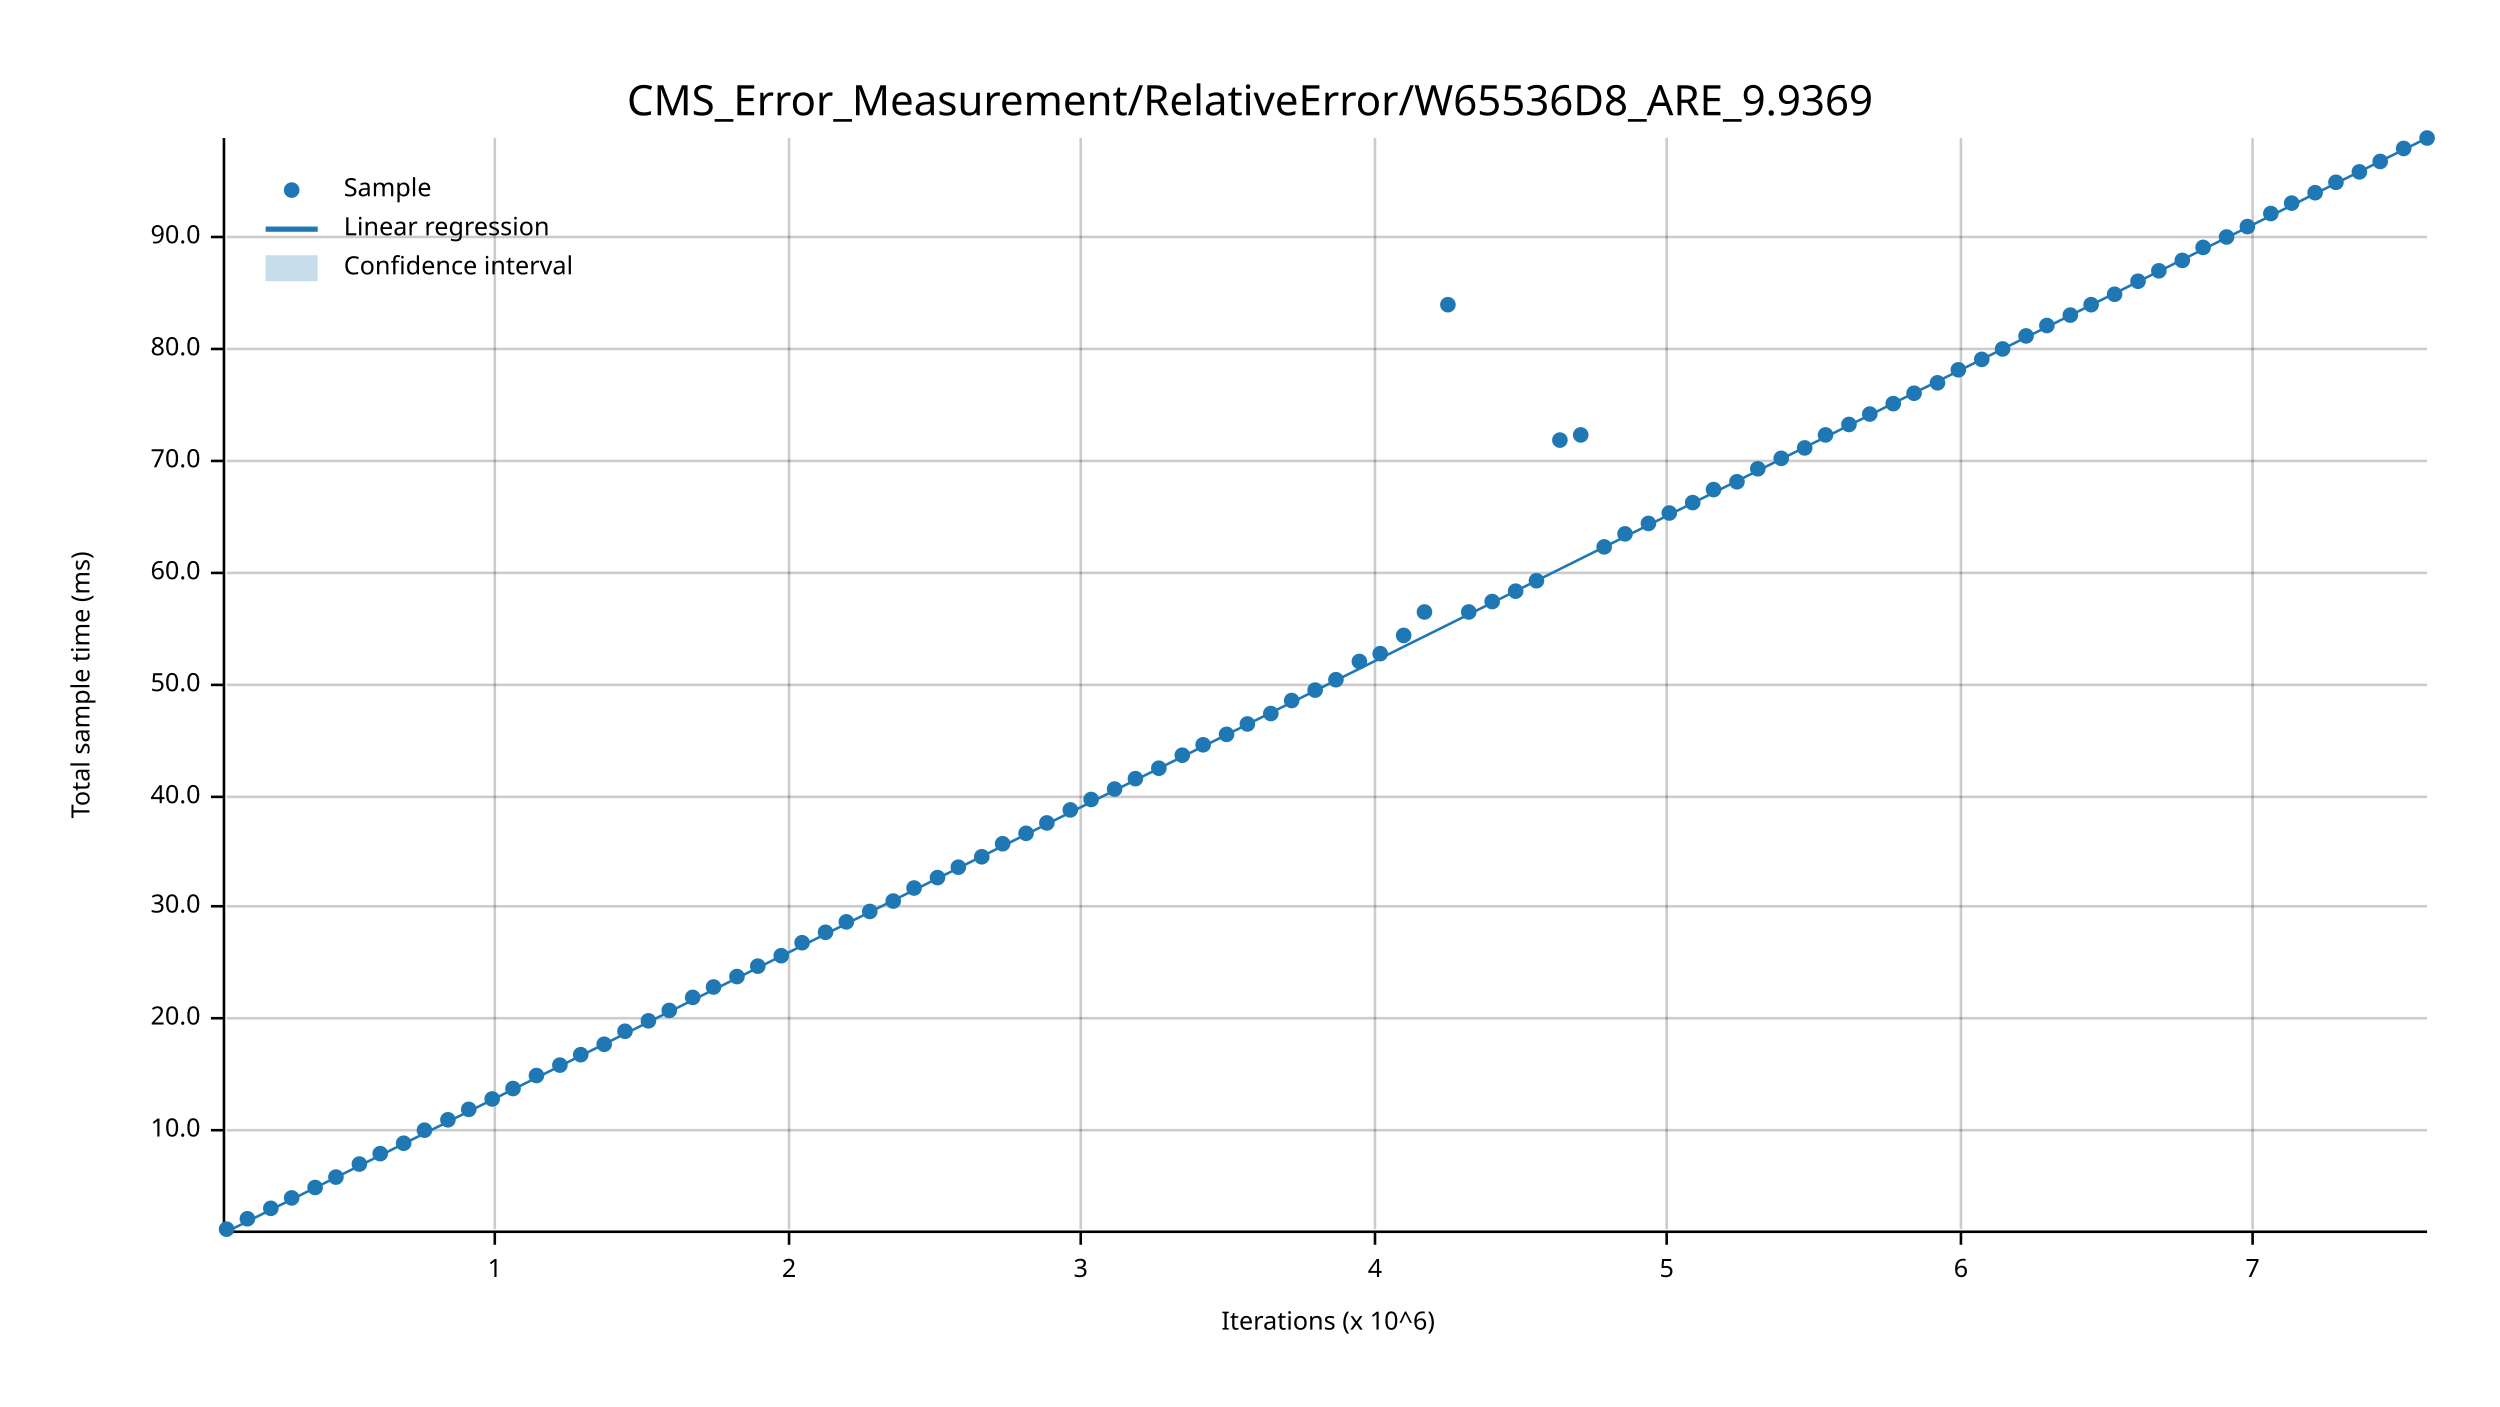
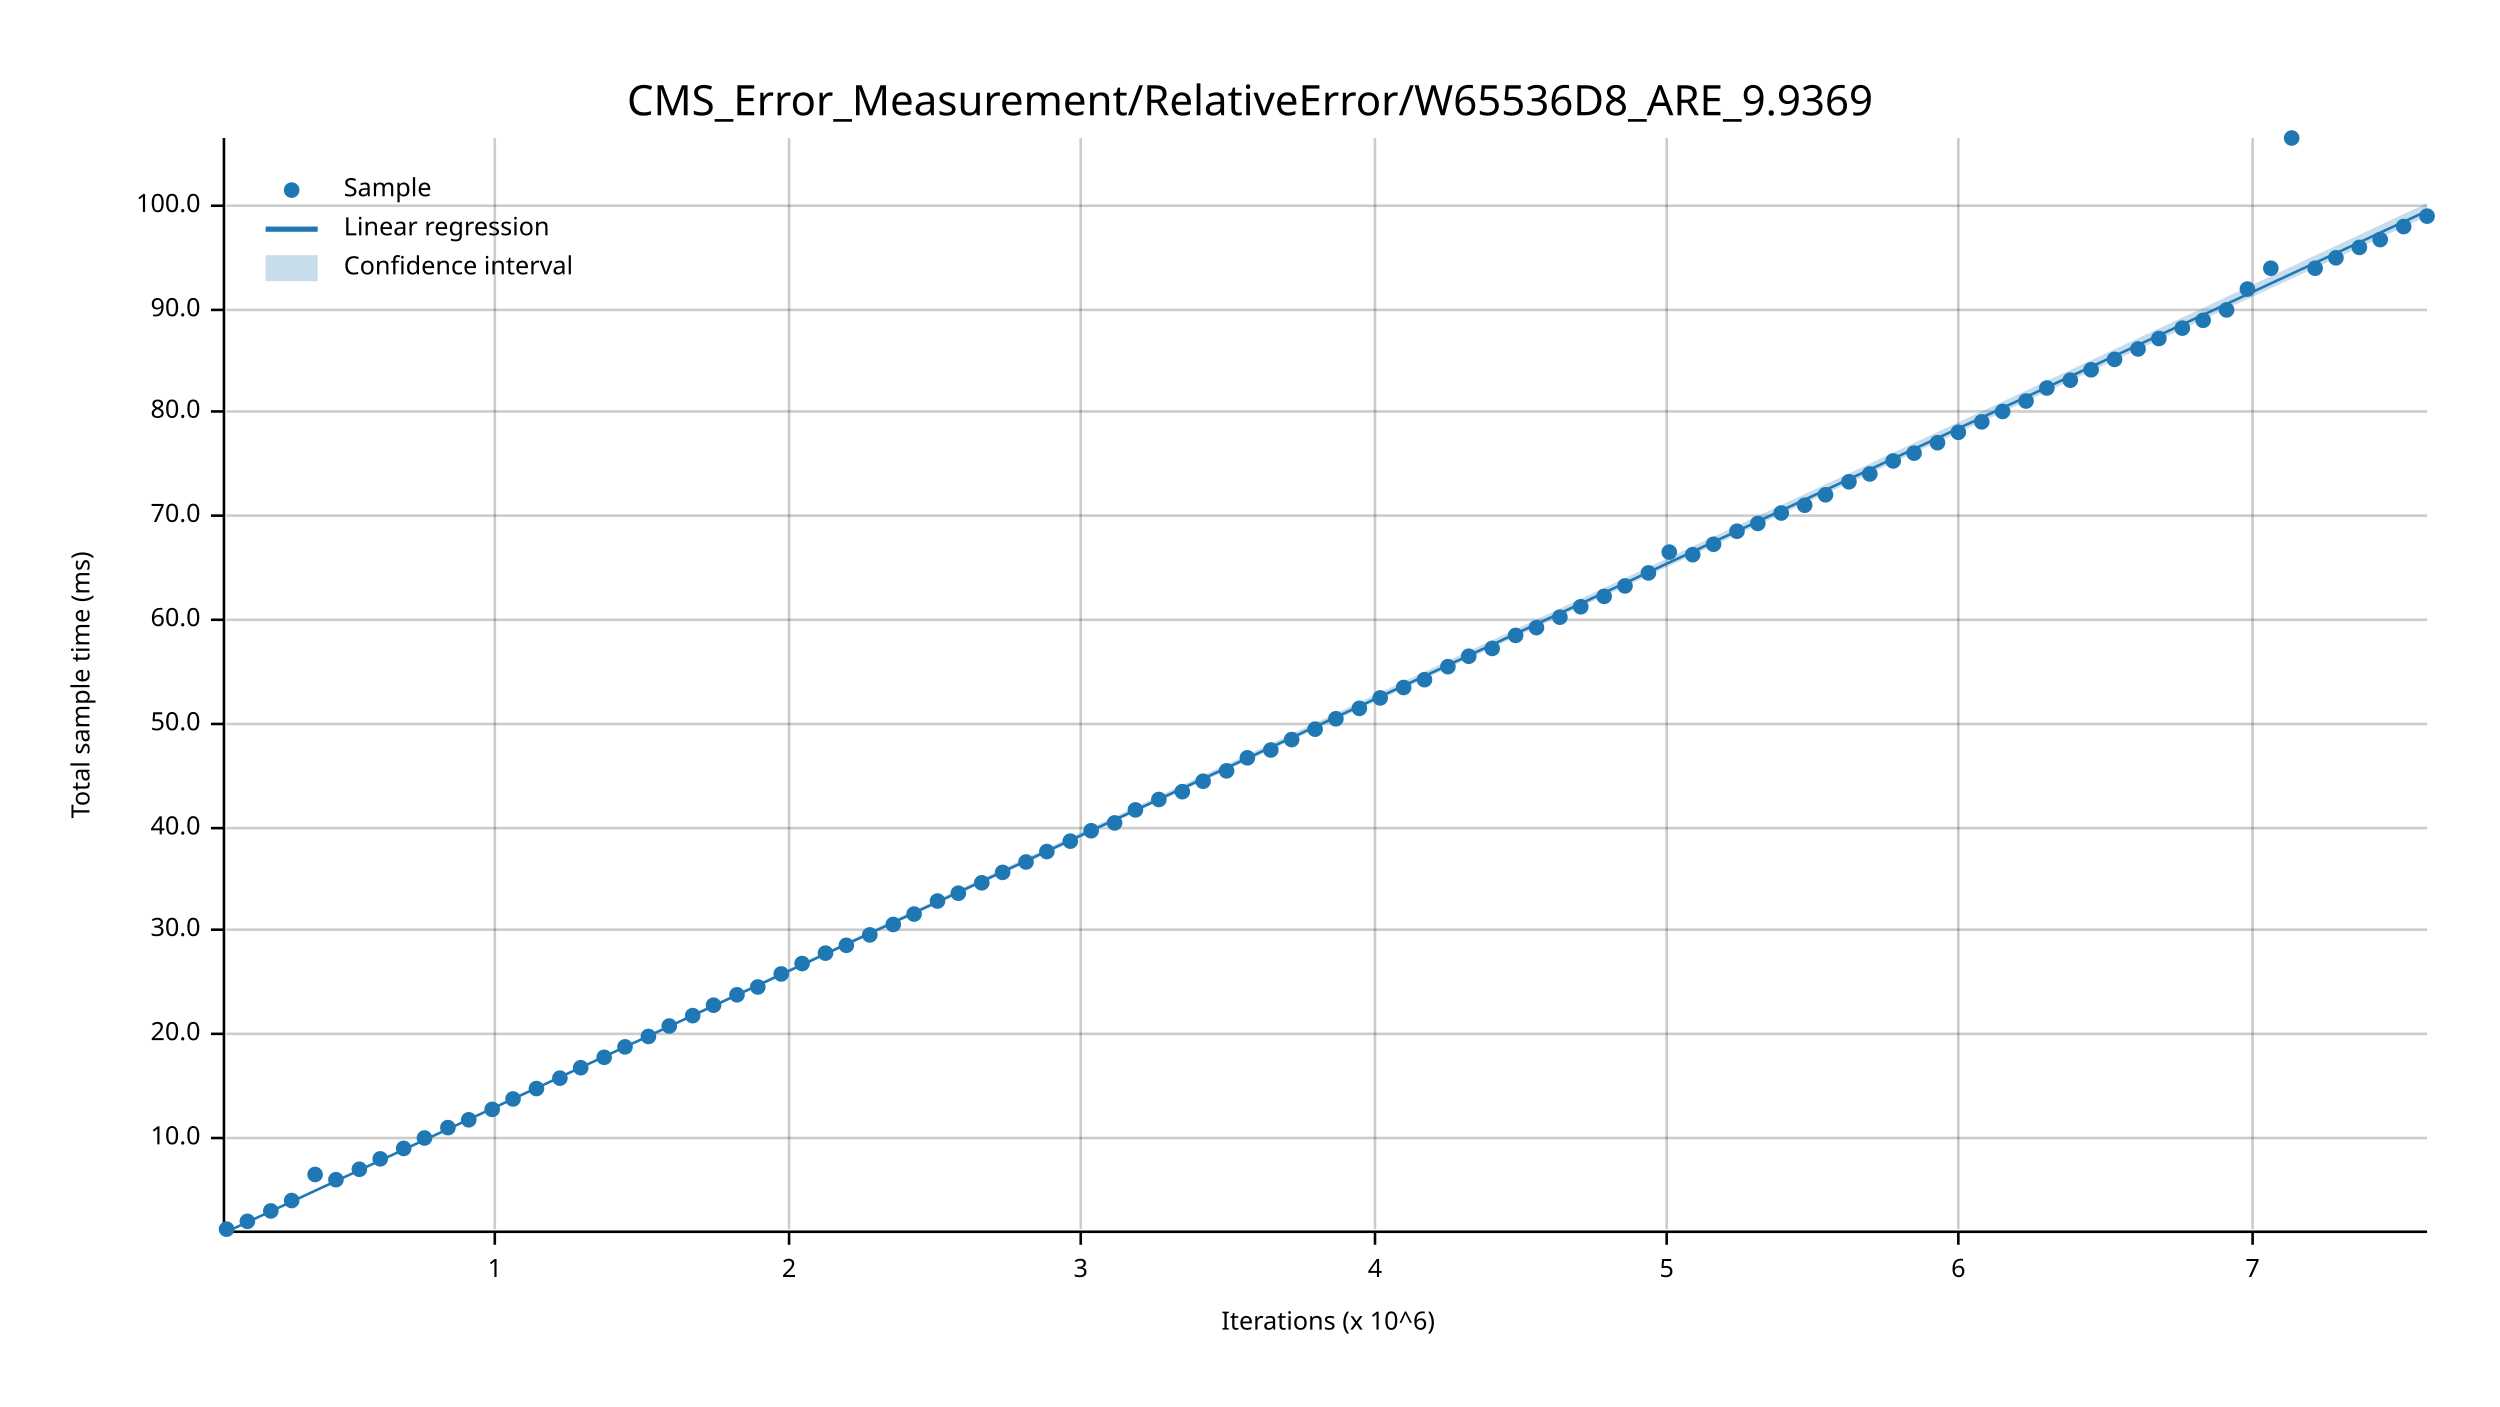
<svg xmlns="http://www.w3.org/2000/svg" width="960" height="540" viewBox="0 0 960 540">
  <text x="480" y="32" dy="0.76em" text-anchor="middle" font-family="sans-serif" font-size="16.129" opacity="1" fill="#000000">
CMS_Error_Measurement/RelativeError/W65536D8_ARE_9.9369
</text>
  <text x="27" y="263" dy="0.76em" text-anchor="middle" font-family="sans-serif" font-size="9.677" opacity="1" fill="#000000" transform="rotate(270, 27, 263)">
Total sample time (ms)
</text>
  <text x="510" y="513" dy="-0.5ex" text-anchor="middle" font-family="sans-serif" font-size="9.677" opacity="1" fill="#000000">
Iterations (x 10^6)
</text>
  <line opacity="0.2" stroke="#000000" stroke-width="1" x1="190" y1="472" x2="190" y2="53" />
  <line opacity="0.2" stroke="#000000" stroke-width="1" x1="303" y1="472" x2="303" y2="53" />
  <line opacity="0.2" stroke="#000000" stroke-width="1" x1="415" y1="472" x2="415" y2="53" />
  <line opacity="0.2" stroke="#000000" stroke-width="1" x1="528" y1="472" x2="528" y2="53" />
  <line opacity="0.2" stroke="#000000" stroke-width="1" x1="640" y1="472" x2="640" y2="53" />
-   <line opacity="0.2" stroke="#000000" stroke-width="1" x1="753" y1="472" x2="753" y2="53" />
+   <line opacity="0.2" stroke="#000000" stroke-width="1" x1="752" y1="472" x2="752" y2="53" />
  <line opacity="0.2" stroke="#000000" stroke-width="1" x1="865" y1="472" x2="865" y2="53" />
-   <line opacity="0.2" stroke="#000000" stroke-width="1" x1="87" y1="434" x2="932" y2="434" />
-   <line opacity="0.2" stroke="#000000" stroke-width="1" x1="87" y1="391" x2="932" y2="391" />
-   <line opacity="0.2" stroke="#000000" stroke-width="1" x1="87" y1="348" x2="932" y2="348" />
-   <line opacity="0.2" stroke="#000000" stroke-width="1" x1="87" y1="306" x2="932" y2="306" />
-   <line opacity="0.2" stroke="#000000" stroke-width="1" x1="87" y1="263" x2="932" y2="263" />
-   <line opacity="0.2" stroke="#000000" stroke-width="1" x1="87" y1="220" x2="932" y2="220" />
-   <line opacity="0.2" stroke="#000000" stroke-width="1" x1="87" y1="177" x2="932" y2="177" />
-   <line opacity="0.2" stroke="#000000" stroke-width="1" x1="87" y1="134" x2="932" y2="134" />
-   <line opacity="0.2" stroke="#000000" stroke-width="1" x1="87" y1="91" x2="932" y2="91" />
+   <line opacity="0.2" stroke="#000000" stroke-width="1" x1="87" y1="437" x2="932" y2="437" />
+   <line opacity="0.2" stroke="#000000" stroke-width="1" x1="87" y1="397" x2="932" y2="397" />
+   <line opacity="0.2" stroke="#000000" stroke-width="1" x1="87" y1="357" x2="932" y2="357" />
+   <line opacity="0.2" stroke="#000000" stroke-width="1" x1="87" y1="318" x2="932" y2="318" />
+   <line opacity="0.2" stroke="#000000" stroke-width="1" x1="87" y1="278" x2="932" y2="278" />
+   <line opacity="0.2" stroke="#000000" stroke-width="1" x1="87" y1="238" x2="932" y2="238" />
+   <line opacity="0.2" stroke="#000000" stroke-width="1" x1="87" y1="198" x2="932" y2="198" />
+   <line opacity="0.2" stroke="#000000" stroke-width="1" x1="87" y1="158" x2="932" y2="158" />
+   <line opacity="0.2" stroke="#000000" stroke-width="1" x1="87" y1="119" x2="932" y2="119" />
+   <line opacity="0.2" stroke="#000000" stroke-width="1" x1="87" y1="79" x2="932" y2="79" />
  <polyline fill="none" opacity="1" stroke="#000000" stroke-width="1" points="86,53 86,472 " />
-   <text x="77" y="434" dy="0.5ex" text-anchor="end" font-family="sans-serif" font-size="9.677" opacity="1" fill="#000000">
+   <text x="77" y="437" dy="0.5ex" text-anchor="end" font-family="sans-serif" font-size="9.677" opacity="1" fill="#000000">
10.0
</text>
-   <polyline fill="none" opacity="1" stroke="#000000" stroke-width="1" points="81,434 86,434 " />
-   <text x="77" y="391" dy="0.5ex" text-anchor="end" font-family="sans-serif" font-size="9.677" opacity="1" fill="#000000">
+   <polyline fill="none" opacity="1" stroke="#000000" stroke-width="1" points="81,437 86,437 " />
+   <text x="77" y="397" dy="0.5ex" text-anchor="end" font-family="sans-serif" font-size="9.677" opacity="1" fill="#000000">
20.0
</text>
-   <polyline fill="none" opacity="1" stroke="#000000" stroke-width="1" points="81,391 86,391 " />
-   <text x="77" y="348" dy="0.5ex" text-anchor="end" font-family="sans-serif" font-size="9.677" opacity="1" fill="#000000">
+   <polyline fill="none" opacity="1" stroke="#000000" stroke-width="1" points="81,397 86,397 " />
+   <text x="77" y="357" dy="0.5ex" text-anchor="end" font-family="sans-serif" font-size="9.677" opacity="1" fill="#000000">
30.0
</text>
-   <polyline fill="none" opacity="1" stroke="#000000" stroke-width="1" points="81,348 86,348 " />
-   <text x="77" y="306" dy="0.5ex" text-anchor="end" font-family="sans-serif" font-size="9.677" opacity="1" fill="#000000">
+   <polyline fill="none" opacity="1" stroke="#000000" stroke-width="1" points="81,357 86,357 " />
+   <text x="77" y="318" dy="0.5ex" text-anchor="end" font-family="sans-serif" font-size="9.677" opacity="1" fill="#000000">
40.0
</text>
-   <polyline fill="none" opacity="1" stroke="#000000" stroke-width="1" points="81,306 86,306 " />
-   <text x="77" y="263" dy="0.5ex" text-anchor="end" font-family="sans-serif" font-size="9.677" opacity="1" fill="#000000">
+   <polyline fill="none" opacity="1" stroke="#000000" stroke-width="1" points="81,318 86,318 " />
+   <text x="77" y="278" dy="0.5ex" text-anchor="end" font-family="sans-serif" font-size="9.677" opacity="1" fill="#000000">
50.0
</text>
-   <polyline fill="none" opacity="1" stroke="#000000" stroke-width="1" points="81,263 86,263 " />
-   <text x="77" y="220" dy="0.5ex" text-anchor="end" font-family="sans-serif" font-size="9.677" opacity="1" fill="#000000">
+   <polyline fill="none" opacity="1" stroke="#000000" stroke-width="1" points="81,278 86,278 " />
+   <text x="77" y="238" dy="0.5ex" text-anchor="end" font-family="sans-serif" font-size="9.677" opacity="1" fill="#000000">
60.0
</text>
-   <polyline fill="none" opacity="1" stroke="#000000" stroke-width="1" points="81,220 86,220 " />
-   <text x="77" y="177" dy="0.5ex" text-anchor="end" font-family="sans-serif" font-size="9.677" opacity="1" fill="#000000">
+   <polyline fill="none" opacity="1" stroke="#000000" stroke-width="1" points="81,238 86,238 " />
+   <text x="77" y="198" dy="0.5ex" text-anchor="end" font-family="sans-serif" font-size="9.677" opacity="1" fill="#000000">
70.0
</text>
-   <polyline fill="none" opacity="1" stroke="#000000" stroke-width="1" points="81,177 86,177 " />
-   <text x="77" y="134" dy="0.5ex" text-anchor="end" font-family="sans-serif" font-size="9.677" opacity="1" fill="#000000">
+   <polyline fill="none" opacity="1" stroke="#000000" stroke-width="1" points="81,198 86,198 " />
+   <text x="77" y="158" dy="0.5ex" text-anchor="end" font-family="sans-serif" font-size="9.677" opacity="1" fill="#000000">
80.0
</text>
-   <polyline fill="none" opacity="1" stroke="#000000" stroke-width="1" points="81,134 86,134 " />
-   <text x="77" y="91" dy="0.5ex" text-anchor="end" font-family="sans-serif" font-size="9.677" opacity="1" fill="#000000">
+   <polyline fill="none" opacity="1" stroke="#000000" stroke-width="1" points="81,158 86,158 " />
+   <text x="77" y="119" dy="0.5ex" text-anchor="end" font-family="sans-serif" font-size="9.677" opacity="1" fill="#000000">
90.0
</text>
-   <polyline fill="none" opacity="1" stroke="#000000" stroke-width="1" points="81,91 86,91 " />
+   <polyline fill="none" opacity="1" stroke="#000000" stroke-width="1" points="81,119 86,119 " />
+   <text x="77" y="79" dy="0.5ex" text-anchor="end" font-family="sans-serif" font-size="9.677" opacity="1" fill="#000000">
+ 100.0
+ </text>
+   <polyline fill="none" opacity="1" stroke="#000000" stroke-width="1" points="81,79 86,79 " />
  <polyline fill="none" opacity="1" stroke="#000000" stroke-width="1" points="87,473 932,473 " />
  <text x="190" y="483" dy="0.76em" text-anchor="middle" font-family="sans-serif" font-size="9.677" opacity="1" fill="#000000">
1
</text>
  <polyline fill="none" opacity="1" stroke="#000000" stroke-width="1" points="190,473 190,478 " />
  <text x="303" y="483" dy="0.76em" text-anchor="middle" font-family="sans-serif" font-size="9.677" opacity="1" fill="#000000">
2
</text>
  <polyline fill="none" opacity="1" stroke="#000000" stroke-width="1" points="303,473 303,478 " />
  <text x="415" y="483" dy="0.76em" text-anchor="middle" font-family="sans-serif" font-size="9.677" opacity="1" fill="#000000">
3
</text>
  <polyline fill="none" opacity="1" stroke="#000000" stroke-width="1" points="415,473 415,478 " />
  <text x="528" y="483" dy="0.76em" text-anchor="middle" font-family="sans-serif" font-size="9.677" opacity="1" fill="#000000">
4
</text>
  <polyline fill="none" opacity="1" stroke="#000000" stroke-width="1" points="528,473 528,478 " />
  <text x="640" y="483" dy="0.76em" text-anchor="middle" font-family="sans-serif" font-size="9.677" opacity="1" fill="#000000">
5
</text>
  <polyline fill="none" opacity="1" stroke="#000000" stroke-width="1" points="640,473 640,478 " />
-   <text x="753" y="483" dy="0.76em" text-anchor="middle" font-family="sans-serif" font-size="9.677" opacity="1" fill="#000000">
+   <text x="752" y="483" dy="0.76em" text-anchor="middle" font-family="sans-serif" font-size="9.677" opacity="1" fill="#000000">
6
</text>
-   <polyline fill="none" opacity="1" stroke="#000000" stroke-width="1" points="753,473 753,478 " />
+   <polyline fill="none" opacity="1" stroke="#000000" stroke-width="1" points="752,473 752,478 " />
  <text x="865" y="483" dy="0.76em" text-anchor="middle" font-family="sans-serif" font-size="9.677" opacity="1" fill="#000000">
7
</text>
  <polyline fill="none" opacity="1" stroke="#000000" stroke-width="1" points="865,473 865,478 " />
  <circle cx="87" cy="472" r="3" opacity="1" fill="#1F78B4" stroke="none" stroke-width="1" />
-   <circle cx="95" cy="468" r="3" opacity="1" fill="#1F78B4" stroke="none" stroke-width="1" />
-   <circle cx="104" cy="464" r="3" opacity="1" fill="#1F78B4" stroke="none" stroke-width="1" />
-   <circle cx="112" cy="460" r="3" opacity="1" fill="#1F78B4" stroke="none" stroke-width="1" />
-   <circle cx="121" cy="456" r="3" opacity="1" fill="#1F78B4" stroke="none" stroke-width="1" />
-   <circle cx="129" cy="452" r="3" opacity="1" fill="#1F78B4" stroke="none" stroke-width="1" />
-   <circle cx="138" cy="447" r="3" opacity="1" fill="#1F78B4" stroke="none" stroke-width="1" />
-   <circle cx="146" cy="443" r="3" opacity="1" fill="#1F78B4" stroke="none" stroke-width="1" />
-   <circle cx="155" cy="439" r="3" opacity="1" fill="#1F78B4" stroke="none" stroke-width="1" />
-   <circle cx="163" cy="434" r="3" opacity="1" fill="#1F78B4" stroke="none" stroke-width="1" />
-   <circle cx="172" cy="430" r="3" opacity="1" fill="#1F78B4" stroke="none" stroke-width="1" />
-   <circle cx="180" cy="426" r="3" opacity="1" fill="#1F78B4" stroke="none" stroke-width="1" />
-   <circle cx="189" cy="422" r="3" opacity="1" fill="#1F78B4" stroke="none" stroke-width="1" />
-   <circle cx="197" cy="418" r="3" opacity="1" fill="#1F78B4" stroke="none" stroke-width="1" />
-   <circle cx="206" cy="413" r="3" opacity="1" fill="#1F78B4" stroke="none" stroke-width="1" />
-   <circle cx="215" cy="409" r="3" opacity="1" fill="#1F78B4" stroke="none" stroke-width="1" />
-   <circle cx="223" cy="405" r="3" opacity="1" fill="#1F78B4" stroke="none" stroke-width="1" />
-   <circle cx="232" cy="401" r="3" opacity="1" fill="#1F78B4" stroke="none" stroke-width="1" />
-   <circle cx="240" cy="396" r="3" opacity="1" fill="#1F78B4" stroke="none" stroke-width="1" />
-   <circle cx="249" cy="392" r="3" opacity="1" fill="#1F78B4" stroke="none" stroke-width="1" />
-   <circle cx="257" cy="388" r="3" opacity="1" fill="#1F78B4" stroke="none" stroke-width="1" />
-   <circle cx="266" cy="383" r="3" opacity="1" fill="#1F78B4" stroke="none" stroke-width="1" />
-   <circle cx="274" cy="379" r="3" opacity="1" fill="#1F78B4" stroke="none" stroke-width="1" />
-   <circle cx="283" cy="375" r="3" opacity="1" fill="#1F78B4" stroke="none" stroke-width="1" />
-   <circle cx="291" cy="371" r="3" opacity="1" fill="#1F78B4" stroke="none" stroke-width="1" />
-   <circle cx="300" cy="367" r="3" opacity="1" fill="#1F78B4" stroke="none" stroke-width="1" />
-   <circle cx="308" cy="362" r="3" opacity="1" fill="#1F78B4" stroke="none" stroke-width="1" />
-   <circle cx="317" cy="358" r="3" opacity="1" fill="#1F78B4" stroke="none" stroke-width="1" />
-   <circle cx="325" cy="354" r="3" opacity="1" fill="#1F78B4" stroke="none" stroke-width="1" />
-   <circle cx="334" cy="350" r="3" opacity="1" fill="#1F78B4" stroke="none" stroke-width="1" />
-   <circle cx="343" cy="346" r="3" opacity="1" fill="#1F78B4" stroke="none" stroke-width="1" />
-   <circle cx="351" cy="341" r="3" opacity="1" fill="#1F78B4" stroke="none" stroke-width="1" />
-   <circle cx="360" cy="337" r="3" opacity="1" fill="#1F78B4" stroke="none" stroke-width="1" />
-   <circle cx="368" cy="333" r="3" opacity="1" fill="#1F78B4" stroke="none" stroke-width="1" />
-   <circle cx="377" cy="329" r="3" opacity="1" fill="#1F78B4" stroke="none" stroke-width="1" />
-   <circle cx="385" cy="324" r="3" opacity="1" fill="#1F78B4" stroke="none" stroke-width="1" />
-   <circle cx="394" cy="320" r="3" opacity="1" fill="#1F78B4" stroke="none" stroke-width="1" />
-   <circle cx="402" cy="316" r="3" opacity="1" fill="#1F78B4" stroke="none" stroke-width="1" />
-   <circle cx="411" cy="311" r="3" opacity="1" fill="#1F78B4" stroke="none" stroke-width="1" />
-   <circle cx="419" cy="307" r="3" opacity="1" fill="#1F78B4" stroke="none" stroke-width="1" />
-   <circle cx="428" cy="303" r="3" opacity="1" fill="#1F78B4" stroke="none" stroke-width="1" />
-   <circle cx="436" cy="299" r="3" opacity="1" fill="#1F78B4" stroke="none" stroke-width="1" />
-   <circle cx="445" cy="295" r="3" opacity="1" fill="#1F78B4" stroke="none" stroke-width="1" />
-   <circle cx="454" cy="290" r="3" opacity="1" fill="#1F78B4" stroke="none" stroke-width="1" />
-   <circle cx="462" cy="286" r="3" opacity="1" fill="#1F78B4" stroke="none" stroke-width="1" />
-   <circle cx="471" cy="282" r="3" opacity="1" fill="#1F78B4" stroke="none" stroke-width="1" />
-   <circle cx="479" cy="278" r="3" opacity="1" fill="#1F78B4" stroke="none" stroke-width="1" />
-   <circle cx="488" cy="274" r="3" opacity="1" fill="#1F78B4" stroke="none" stroke-width="1" />
-   <circle cx="496" cy="269" r="3" opacity="1" fill="#1F78B4" stroke="none" stroke-width="1" />
-   <circle cx="505" cy="265" r="3" opacity="1" fill="#1F78B4" stroke="none" stroke-width="1" />
-   <circle cx="513" cy="261" r="3" opacity="1" fill="#1F78B4" stroke="none" stroke-width="1" />
-   <circle cx="522" cy="254" r="3" opacity="1" fill="#1F78B4" stroke="none" stroke-width="1" />
-   <circle cx="530" cy="251" r="3" opacity="1" fill="#1F78B4" stroke="none" stroke-width="1" />
-   <circle cx="539" cy="244" r="3" opacity="1" fill="#1F78B4" stroke="none" stroke-width="1" />
-   <circle cx="547" cy="235" r="3" opacity="1" fill="#1F78B4" stroke="none" stroke-width="1" />
-   <circle cx="556" cy="117" r="3" opacity="1" fill="#1F78B4" stroke="none" stroke-width="1" />
-   <circle cx="564" cy="235" r="3" opacity="1" fill="#1F78B4" stroke="none" stroke-width="1" />
-   <circle cx="573" cy="231" r="3" opacity="1" fill="#1F78B4" stroke="none" stroke-width="1" />
-   <circle cx="582" cy="227" r="3" opacity="1" fill="#1F78B4" stroke="none" stroke-width="1" />
-   <circle cx="590" cy="223" r="3" opacity="1" fill="#1F78B4" stroke="none" stroke-width="1" />
-   <circle cx="599" cy="169" r="3" opacity="1" fill="#1F78B4" stroke="none" stroke-width="1" />
-   <circle cx="607" cy="167" r="3" opacity="1" fill="#1F78B4" stroke="none" stroke-width="1" />
-   <circle cx="616" cy="210" r="3" opacity="1" fill="#1F78B4" stroke="none" stroke-width="1" />
-   <circle cx="624" cy="205" r="3" opacity="1" fill="#1F78B4" stroke="none" stroke-width="1" />
-   <circle cx="633" cy="201" r="3" opacity="1" fill="#1F78B4" stroke="none" stroke-width="1" />
-   <circle cx="641" cy="197" r="3" opacity="1" fill="#1F78B4" stroke="none" stroke-width="1" />
-   <circle cx="650" cy="193" r="3" opacity="1" fill="#1F78B4" stroke="none" stroke-width="1" />
-   <circle cx="658" cy="188" r="3" opacity="1" fill="#1F78B4" stroke="none" stroke-width="1" />
-   <circle cx="667" cy="185" r="3" opacity="1" fill="#1F78B4" stroke="none" stroke-width="1" />
-   <circle cx="675" cy="180" r="3" opacity="1" fill="#1F78B4" stroke="none" stroke-width="1" />
-   <circle cx="684" cy="176" r="3" opacity="1" fill="#1F78B4" stroke="none" stroke-width="1" />
-   <circle cx="693" cy="172" r="3" opacity="1" fill="#1F78B4" stroke="none" stroke-width="1" />
-   <circle cx="701" cy="167" r="3" opacity="1" fill="#1F78B4" stroke="none" stroke-width="1" />
-   <circle cx="710" cy="163" r="3" opacity="1" fill="#1F78B4" stroke="none" stroke-width="1" />
-   <circle cx="718" cy="159" r="3" opacity="1" fill="#1F78B4" stroke="none" stroke-width="1" />
-   <circle cx="727" cy="155" r="3" opacity="1" fill="#1F78B4" stroke="none" stroke-width="1" />
-   <circle cx="735" cy="151" r="3" opacity="1" fill="#1F78B4" stroke="none" stroke-width="1" />
-   <circle cx="744" cy="147" r="3" opacity="1" fill="#1F78B4" stroke="none" stroke-width="1" />
-   <circle cx="752" cy="142" r="3" opacity="1" fill="#1F78B4" stroke="none" stroke-width="1" />
-   <circle cx="761" cy="138" r="3" opacity="1" fill="#1F78B4" stroke="none" stroke-width="1" />
-   <circle cx="769" cy="134" r="3" opacity="1" fill="#1F78B4" stroke="none" stroke-width="1" />
-   <circle cx="778" cy="129" r="3" opacity="1" fill="#1F78B4" stroke="none" stroke-width="1" />
-   <circle cx="786" cy="125" r="3" opacity="1" fill="#1F78B4" stroke="none" stroke-width="1" />
-   <circle cx="795" cy="121" r="3" opacity="1" fill="#1F78B4" stroke="none" stroke-width="1" />
-   <circle cx="803" cy="117" r="3" opacity="1" fill="#1F78B4" stroke="none" stroke-width="1" />
-   <circle cx="812" cy="113" r="3" opacity="1" fill="#1F78B4" stroke="none" stroke-width="1" />
-   <circle cx="821" cy="108" r="3" opacity="1" fill="#1F78B4" stroke="none" stroke-width="1" />
-   <circle cx="829" cy="104" r="3" opacity="1" fill="#1F78B4" stroke="none" stroke-width="1" />
-   <circle cx="838" cy="100" r="3" opacity="1" fill="#1F78B4" stroke="none" stroke-width="1" />
-   <circle cx="846" cy="95" r="3" opacity="1" fill="#1F78B4" stroke="none" stroke-width="1" />
-   <circle cx="855" cy="91" r="3" opacity="1" fill="#1F78B4" stroke="none" stroke-width="1" />
-   <circle cx="863" cy="87" r="3" opacity="1" fill="#1F78B4" stroke="none" stroke-width="1" />
-   <circle cx="872" cy="82" r="3" opacity="1" fill="#1F78B4" stroke="none" stroke-width="1" />
-   <circle cx="880" cy="78" r="3" opacity="1" fill="#1F78B4" stroke="none" stroke-width="1" />
-   <circle cx="889" cy="74" r="3" opacity="1" fill="#1F78B4" stroke="none" stroke-width="1" />
-   <circle cx="897" cy="70" r="3" opacity="1" fill="#1F78B4" stroke="none" stroke-width="1" />
-   <circle cx="906" cy="66" r="3" opacity="1" fill="#1F78B4" stroke="none" stroke-width="1" />
-   <circle cx="914" cy="62" r="3" opacity="1" fill="#1F78B4" stroke="none" stroke-width="1" />
-   <circle cx="923" cy="57" r="3" opacity="1" fill="#1F78B4" stroke="none" stroke-width="1" />
-   <circle cx="932" cy="53" r="3" opacity="1" fill="#1F78B4" stroke="none" stroke-width="1" />
-   <polyline fill="none" opacity="1" stroke="#1F78B4" stroke-width="1" points="87,473 932,53 " />
-   <polygon opacity="0.25" fill="#1F78B4" points="87,473 932,53 932,53 " />
+   <circle cx="95" cy="469" r="3" opacity="1" fill="#1F78B4" stroke="none" stroke-width="1" />
+   <circle cx="104" cy="465" r="3" opacity="1" fill="#1F78B4" stroke="none" stroke-width="1" />
+   <circle cx="112" cy="461" r="3" opacity="1" fill="#1F78B4" stroke="none" stroke-width="1" />
+   <circle cx="121" cy="451" r="3" opacity="1" fill="#1F78B4" stroke="none" stroke-width="1" />
+   <circle cx="129" cy="453" r="3" opacity="1" fill="#1F78B4" stroke="none" stroke-width="1" />
+   <circle cx="138" cy="449" r="3" opacity="1" fill="#1F78B4" stroke="none" stroke-width="1" />
+   <circle cx="146" cy="445" r="3" opacity="1" fill="#1F78B4" stroke="none" stroke-width="1" />
+   <circle cx="155" cy="441" r="3" opacity="1" fill="#1F78B4" stroke="none" stroke-width="1" />
+   <circle cx="163" cy="437" r="3" opacity="1" fill="#1F78B4" stroke="none" stroke-width="1" />
+   <circle cx="172" cy="433" r="3" opacity="1" fill="#1F78B4" stroke="none" stroke-width="1" />
+   <circle cx="180" cy="430" r="3" opacity="1" fill="#1F78B4" stroke="none" stroke-width="1" />
+   <circle cx="189" cy="426" r="3" opacity="1" fill="#1F78B4" stroke="none" stroke-width="1" />
+   <circle cx="197" cy="422" r="3" opacity="1" fill="#1F78B4" stroke="none" stroke-width="1" />
+   <circle cx="206" cy="418" r="3" opacity="1" fill="#1F78B4" stroke="none" stroke-width="1" />
+   <circle cx="215" cy="414" r="3" opacity="1" fill="#1F78B4" stroke="none" stroke-width="1" />
+   <circle cx="223" cy="410" r="3" opacity="1" fill="#1F78B4" stroke="none" stroke-width="1" />
+   <circle cx="232" cy="406" r="3" opacity="1" fill="#1F78B4" stroke="none" stroke-width="1" />
+   <circle cx="240" cy="402" r="3" opacity="1" fill="#1F78B4" stroke="none" stroke-width="1" />
+   <circle cx="249" cy="398" r="3" opacity="1" fill="#1F78B4" stroke="none" stroke-width="1" />
+   <circle cx="257" cy="394" r="3" opacity="1" fill="#1F78B4" stroke="none" stroke-width="1" />
+   <circle cx="266" cy="390" r="3" opacity="1" fill="#1F78B4" stroke="none" stroke-width="1" />
+   <circle cx="274" cy="386" r="3" opacity="1" fill="#1F78B4" stroke="none" stroke-width="1" />
+   <circle cx="283" cy="382" r="3" opacity="1" fill="#1F78B4" stroke="none" stroke-width="1" />
+   <circle cx="291" cy="379" r="3" opacity="1" fill="#1F78B4" stroke="none" stroke-width="1" />
+   <circle cx="300" cy="374" r="3" opacity="1" fill="#1F78B4" stroke="none" stroke-width="1" />
+   <circle cx="308" cy="370" r="3" opacity="1" fill="#1F78B4" stroke="none" stroke-width="1" />
+   <circle cx="317" cy="366" r="3" opacity="1" fill="#1F78B4" stroke="none" stroke-width="1" />
+   <circle cx="325" cy="363" r="3" opacity="1" fill="#1F78B4" stroke="none" stroke-width="1" />
+   <circle cx="334" cy="359" r="3" opacity="1" fill="#1F78B4" stroke="none" stroke-width="1" />
+   <circle cx="343" cy="355" r="3" opacity="1" fill="#1F78B4" stroke="none" stroke-width="1" />
+   <circle cx="351" cy="351" r="3" opacity="1" fill="#1F78B4" stroke="none" stroke-width="1" />
+   <circle cx="360" cy="346" r="3" opacity="1" fill="#1F78B4" stroke="none" stroke-width="1" />
+   <circle cx="368" cy="343" r="3" opacity="1" fill="#1F78B4" stroke="none" stroke-width="1" />
+   <circle cx="377" cy="339" r="3" opacity="1" fill="#1F78B4" stroke="none" stroke-width="1" />
+   <circle cx="385" cy="335" r="3" opacity="1" fill="#1F78B4" stroke="none" stroke-width="1" />
+   <circle cx="394" cy="331" r="3" opacity="1" fill="#1F78B4" stroke="none" stroke-width="1" />
+   <circle cx="402" cy="327" r="3" opacity="1" fill="#1F78B4" stroke="none" stroke-width="1" />
+   <circle cx="411" cy="323" r="3" opacity="1" fill="#1F78B4" stroke="none" stroke-width="1" />
+   <circle cx="419" cy="319" r="3" opacity="1" fill="#1F78B4" stroke="none" stroke-width="1" />
+   <circle cx="428" cy="316" r="3" opacity="1" fill="#1F78B4" stroke="none" stroke-width="1" />
+   <circle cx="436" cy="311" r="3" opacity="1" fill="#1F78B4" stroke="none" stroke-width="1" />
+   <circle cx="445" cy="307" r="3" opacity="1" fill="#1F78B4" stroke="none" stroke-width="1" />
+   <circle cx="454" cy="304" r="3" opacity="1" fill="#1F78B4" stroke="none" stroke-width="1" />
+   <circle cx="462" cy="300" r="3" opacity="1" fill="#1F78B4" stroke="none" stroke-width="1" />
+   <circle cx="471" cy="296" r="3" opacity="1" fill="#1F78B4" stroke="none" stroke-width="1" />
+   <circle cx="479" cy="291" r="3" opacity="1" fill="#1F78B4" stroke="none" stroke-width="1" />
+   <circle cx="488" cy="288" r="3" opacity="1" fill="#1F78B4" stroke="none" stroke-width="1" />
+   <circle cx="496" cy="284" r="3" opacity="1" fill="#1F78B4" stroke="none" stroke-width="1" />
+   <circle cx="505" cy="280" r="3" opacity="1" fill="#1F78B4" stroke="none" stroke-width="1" />
+   <circle cx="513" cy="276" r="3" opacity="1" fill="#1F78B4" stroke="none" stroke-width="1" />
+   <circle cx="522" cy="272" r="3" opacity="1" fill="#1F78B4" stroke="none" stroke-width="1" />
+   <circle cx="530" cy="268" r="3" opacity="1" fill="#1F78B4" stroke="none" stroke-width="1" />
+   <circle cx="539" cy="264" r="3" opacity="1" fill="#1F78B4" stroke="none" stroke-width="1" />
+   <circle cx="547" cy="261" r="3" opacity="1" fill="#1F78B4" stroke="none" stroke-width="1" />
+   <circle cx="556" cy="256" r="3" opacity="1" fill="#1F78B4" stroke="none" stroke-width="1" />
+   <circle cx="564" cy="252" r="3" opacity="1" fill="#1F78B4" stroke="none" stroke-width="1" />
+   <circle cx="573" cy="249" r="3" opacity="1" fill="#1F78B4" stroke="none" stroke-width="1" />
+   <circle cx="582" cy="244" r="3" opacity="1" fill="#1F78B4" stroke="none" stroke-width="1" />
+   <circle cx="590" cy="241" r="3" opacity="1" fill="#1F78B4" stroke="none" stroke-width="1" />
+   <circle cx="599" cy="237" r="3" opacity="1" fill="#1F78B4" stroke="none" stroke-width="1" />
+   <circle cx="607" cy="233" r="3" opacity="1" fill="#1F78B4" stroke="none" stroke-width="1" />
+   <circle cx="616" cy="229" r="3" opacity="1" fill="#1F78B4" stroke="none" stroke-width="1" />
+   <circle cx="624" cy="225" r="3" opacity="1" fill="#1F78B4" stroke="none" stroke-width="1" />
+   <circle cx="633" cy="220" r="3" opacity="1" fill="#1F78B4" stroke="none" stroke-width="1" />
+   <circle cx="641" cy="212" r="3" opacity="1" fill="#1F78B4" stroke="none" stroke-width="1" />
+   <circle cx="650" cy="213" r="3" opacity="1" fill="#1F78B4" stroke="none" stroke-width="1" />
+   <circle cx="658" cy="209" r="3" opacity="1" fill="#1F78B4" stroke="none" stroke-width="1" />
+   <circle cx="667" cy="204" r="3" opacity="1" fill="#1F78B4" stroke="none" stroke-width="1" />
+   <circle cx="675" cy="201" r="3" opacity="1" fill="#1F78B4" stroke="none" stroke-width="1" />
+   <circle cx="684" cy="197" r="3" opacity="1" fill="#1F78B4" stroke="none" stroke-width="1" />
+   <circle cx="693" cy="194" r="3" opacity="1" fill="#1F78B4" stroke="none" stroke-width="1" />
+   <circle cx="701" cy="190" r="3" opacity="1" fill="#1F78B4" stroke="none" stroke-width="1" />
+   <circle cx="710" cy="185" r="3" opacity="1" fill="#1F78B4" stroke="none" stroke-width="1" />
+   <circle cx="718" cy="182" r="3" opacity="1" fill="#1F78B4" stroke="none" stroke-width="1" />
+   <circle cx="727" cy="177" r="3" opacity="1" fill="#1F78B4" stroke="none" stroke-width="1" />
+   <circle cx="735" cy="174" r="3" opacity="1" fill="#1F78B4" stroke="none" stroke-width="1" />
+   <circle cx="744" cy="170" r="3" opacity="1" fill="#1F78B4" stroke="none" stroke-width="1" />
+   <circle cx="752" cy="166" r="3" opacity="1" fill="#1F78B4" stroke="none" stroke-width="1" />
+   <circle cx="761" cy="162" r="3" opacity="1" fill="#1F78B4" stroke="none" stroke-width="1" />
+   <circle cx="769" cy="158" r="3" opacity="1" fill="#1F78B4" stroke="none" stroke-width="1" />
+   <circle cx="778" cy="154" r="3" opacity="1" fill="#1F78B4" stroke="none" stroke-width="1" />
+   <circle cx="786" cy="149" r="3" opacity="1" fill="#1F78B4" stroke="none" stroke-width="1" />
+   <circle cx="795" cy="146" r="3" opacity="1" fill="#1F78B4" stroke="none" stroke-width="1" />
+   <circle cx="803" cy="142" r="3" opacity="1" fill="#1F78B4" stroke="none" stroke-width="1" />
+   <circle cx="812" cy="138" r="3" opacity="1" fill="#1F78B4" stroke="none" stroke-width="1" />
+   <circle cx="821" cy="134" r="3" opacity="1" fill="#1F78B4" stroke="none" stroke-width="1" />
+   <circle cx="829" cy="130" r="3" opacity="1" fill="#1F78B4" stroke="none" stroke-width="1" />
+   <circle cx="838" cy="126" r="3" opacity="1" fill="#1F78B4" stroke="none" stroke-width="1" />
+   <circle cx="846" cy="123" r="3" opacity="1" fill="#1F78B4" stroke="none" stroke-width="1" />
+   <circle cx="855" cy="119" r="3" opacity="1" fill="#1F78B4" stroke="none" stroke-width="1" />
+   <circle cx="863" cy="111" r="3" opacity="1" fill="#1F78B4" stroke="none" stroke-width="1" />
+   <circle cx="872" cy="103" r="3" opacity="1" fill="#1F78B4" stroke="none" stroke-width="1" />
+   <circle cx="880" cy="53" r="3" opacity="1" fill="#1F78B4" stroke="none" stroke-width="1" />
+   <circle cx="889" cy="103" r="3" opacity="1" fill="#1F78B4" stroke="none" stroke-width="1" />
+   <circle cx="897" cy="99" r="3" opacity="1" fill="#1F78B4" stroke="none" stroke-width="1" />
+   <circle cx="906" cy="95" r="3" opacity="1" fill="#1F78B4" stroke="none" stroke-width="1" />
+   <circle cx="914" cy="92" r="3" opacity="1" fill="#1F78B4" stroke="none" stroke-width="1" />
+   <circle cx="923" cy="87" r="3" opacity="1" fill="#1F78B4" stroke="none" stroke-width="1" />
+   <circle cx="932" cy="83" r="3" opacity="1" fill="#1F78B4" stroke="none" stroke-width="1" />
+   <polyline fill="none" opacity="1" stroke="#1F78B4" stroke-width="1" points="87,473 932,81 " />
+   <polygon opacity="0.25" fill="#1F78B4" points="87,473 932,83 932,78 " />
  <text x="132" y="68" dy="0.76em" text-anchor="start" font-family="sans-serif" font-size="9.677" opacity="1" fill="#000000">
Sample
</text>
  <text x="132" y="83" dy="0.76em" text-anchor="start" font-family="sans-serif" font-size="9.677" opacity="1" fill="#000000">
Linear regression
</text>
  <text x="132" y="98" dy="0.76em" text-anchor="start" font-family="sans-serif" font-size="9.677" opacity="1" fill="#000000">
Confidence interval
</text>
  <circle cx="112" cy="73" r="3" opacity="1" fill="#1F78B4" stroke="none" stroke-width="1" />
  <polyline fill="none" opacity="1" stroke="#1F78B4" stroke-width="2" points="102,88 122,88 " />
  <rect x="102" y="98" width="20" height="10" opacity="0.25" fill="#1F78B4" stroke="none" />
</svg>
